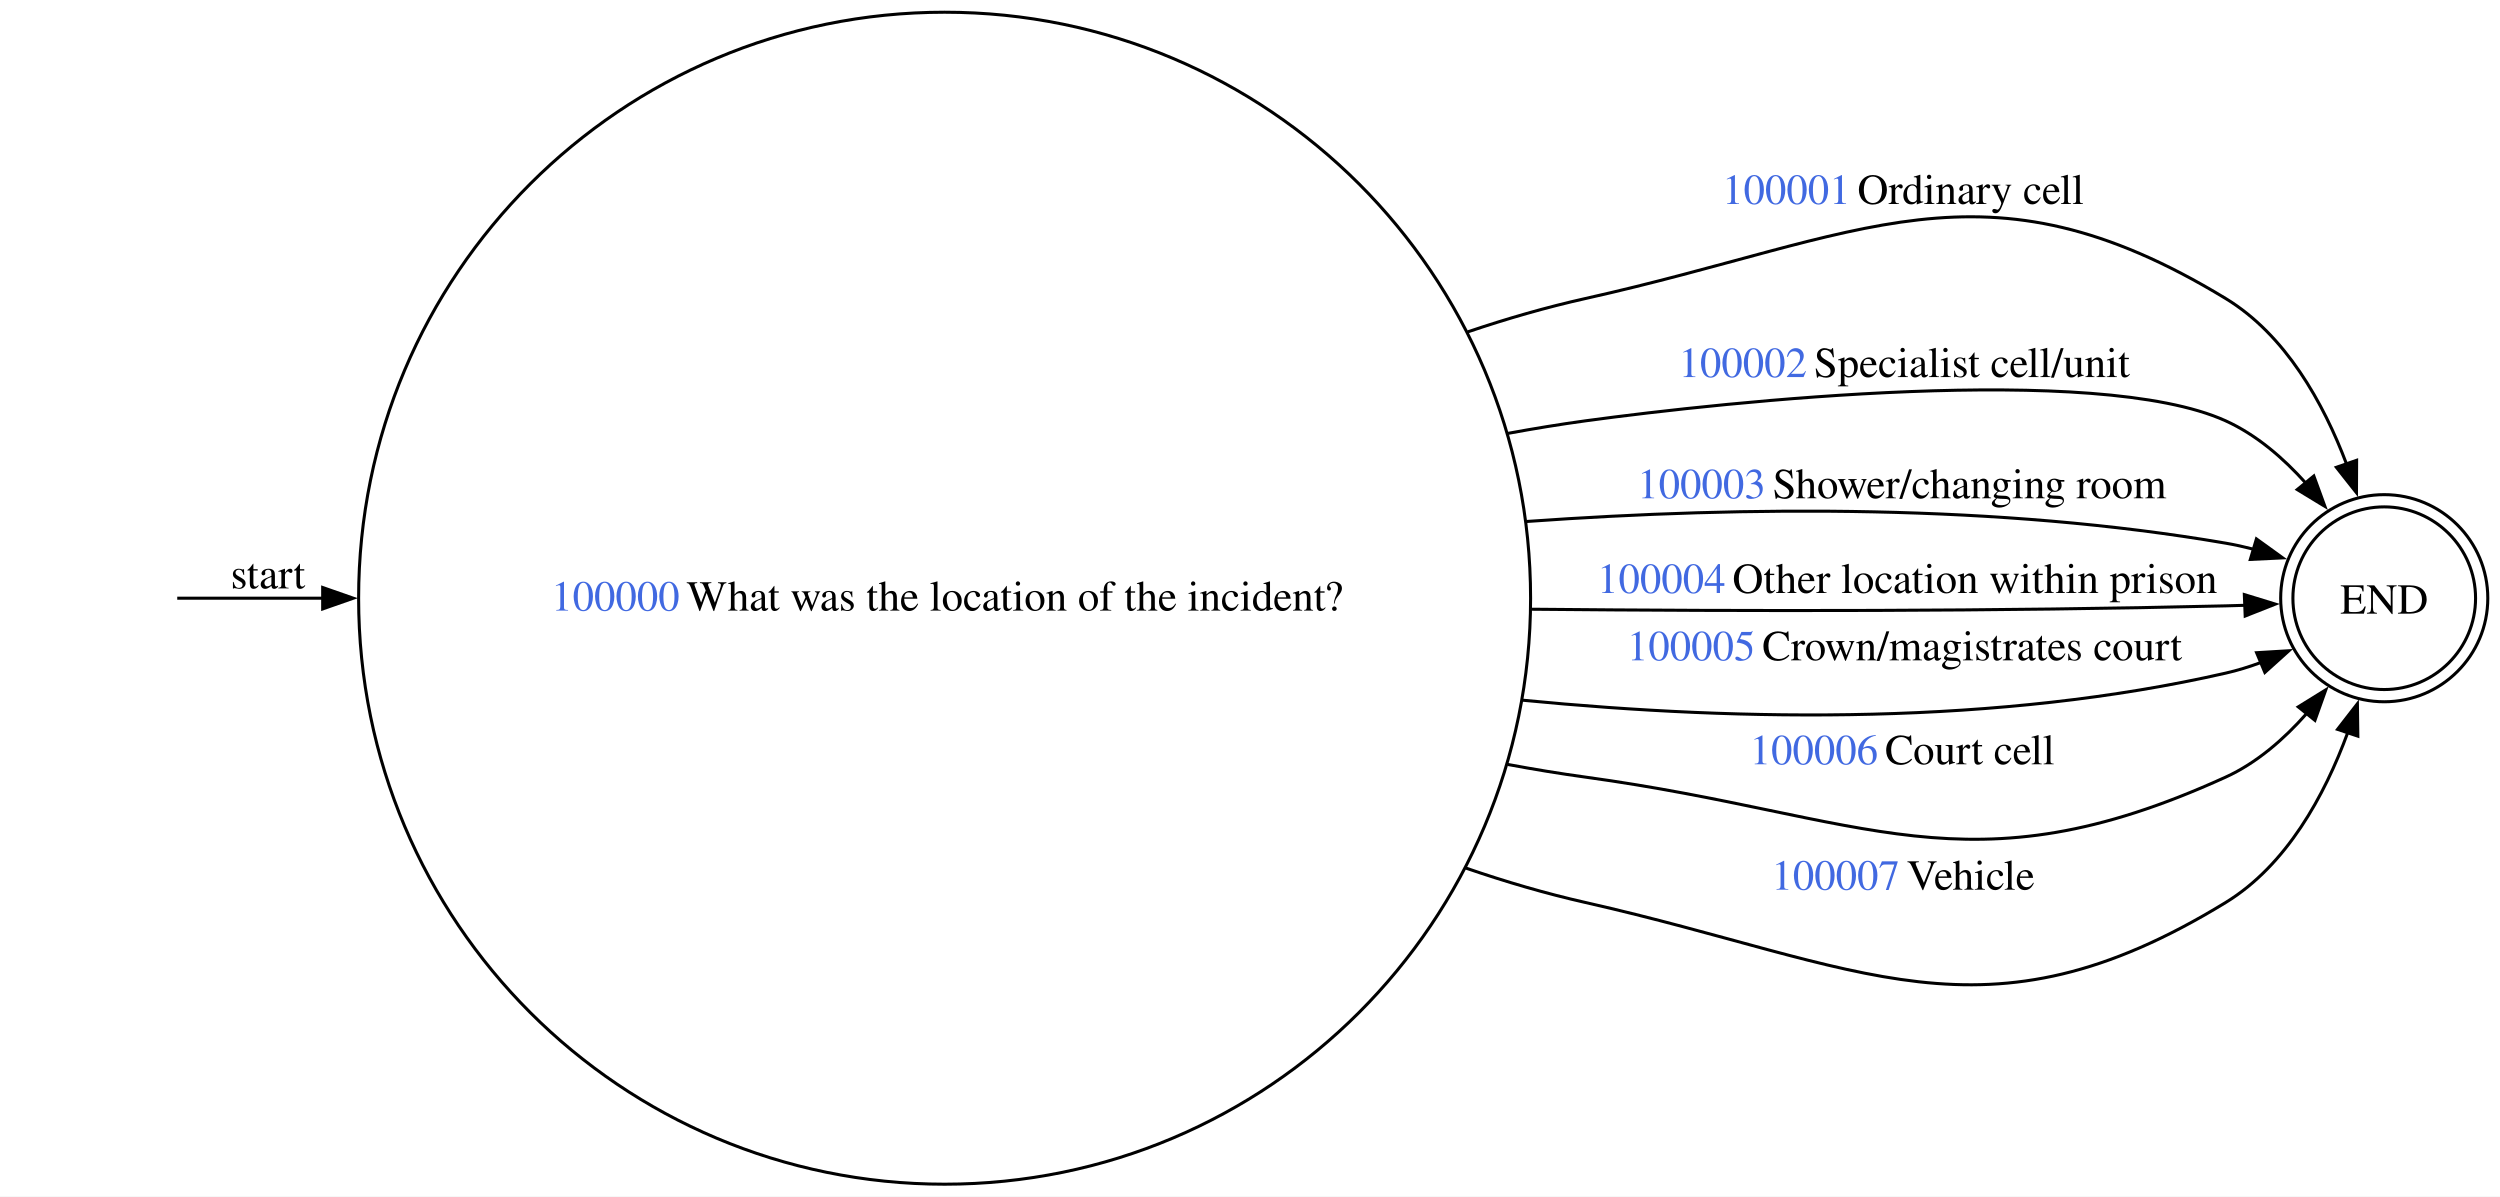
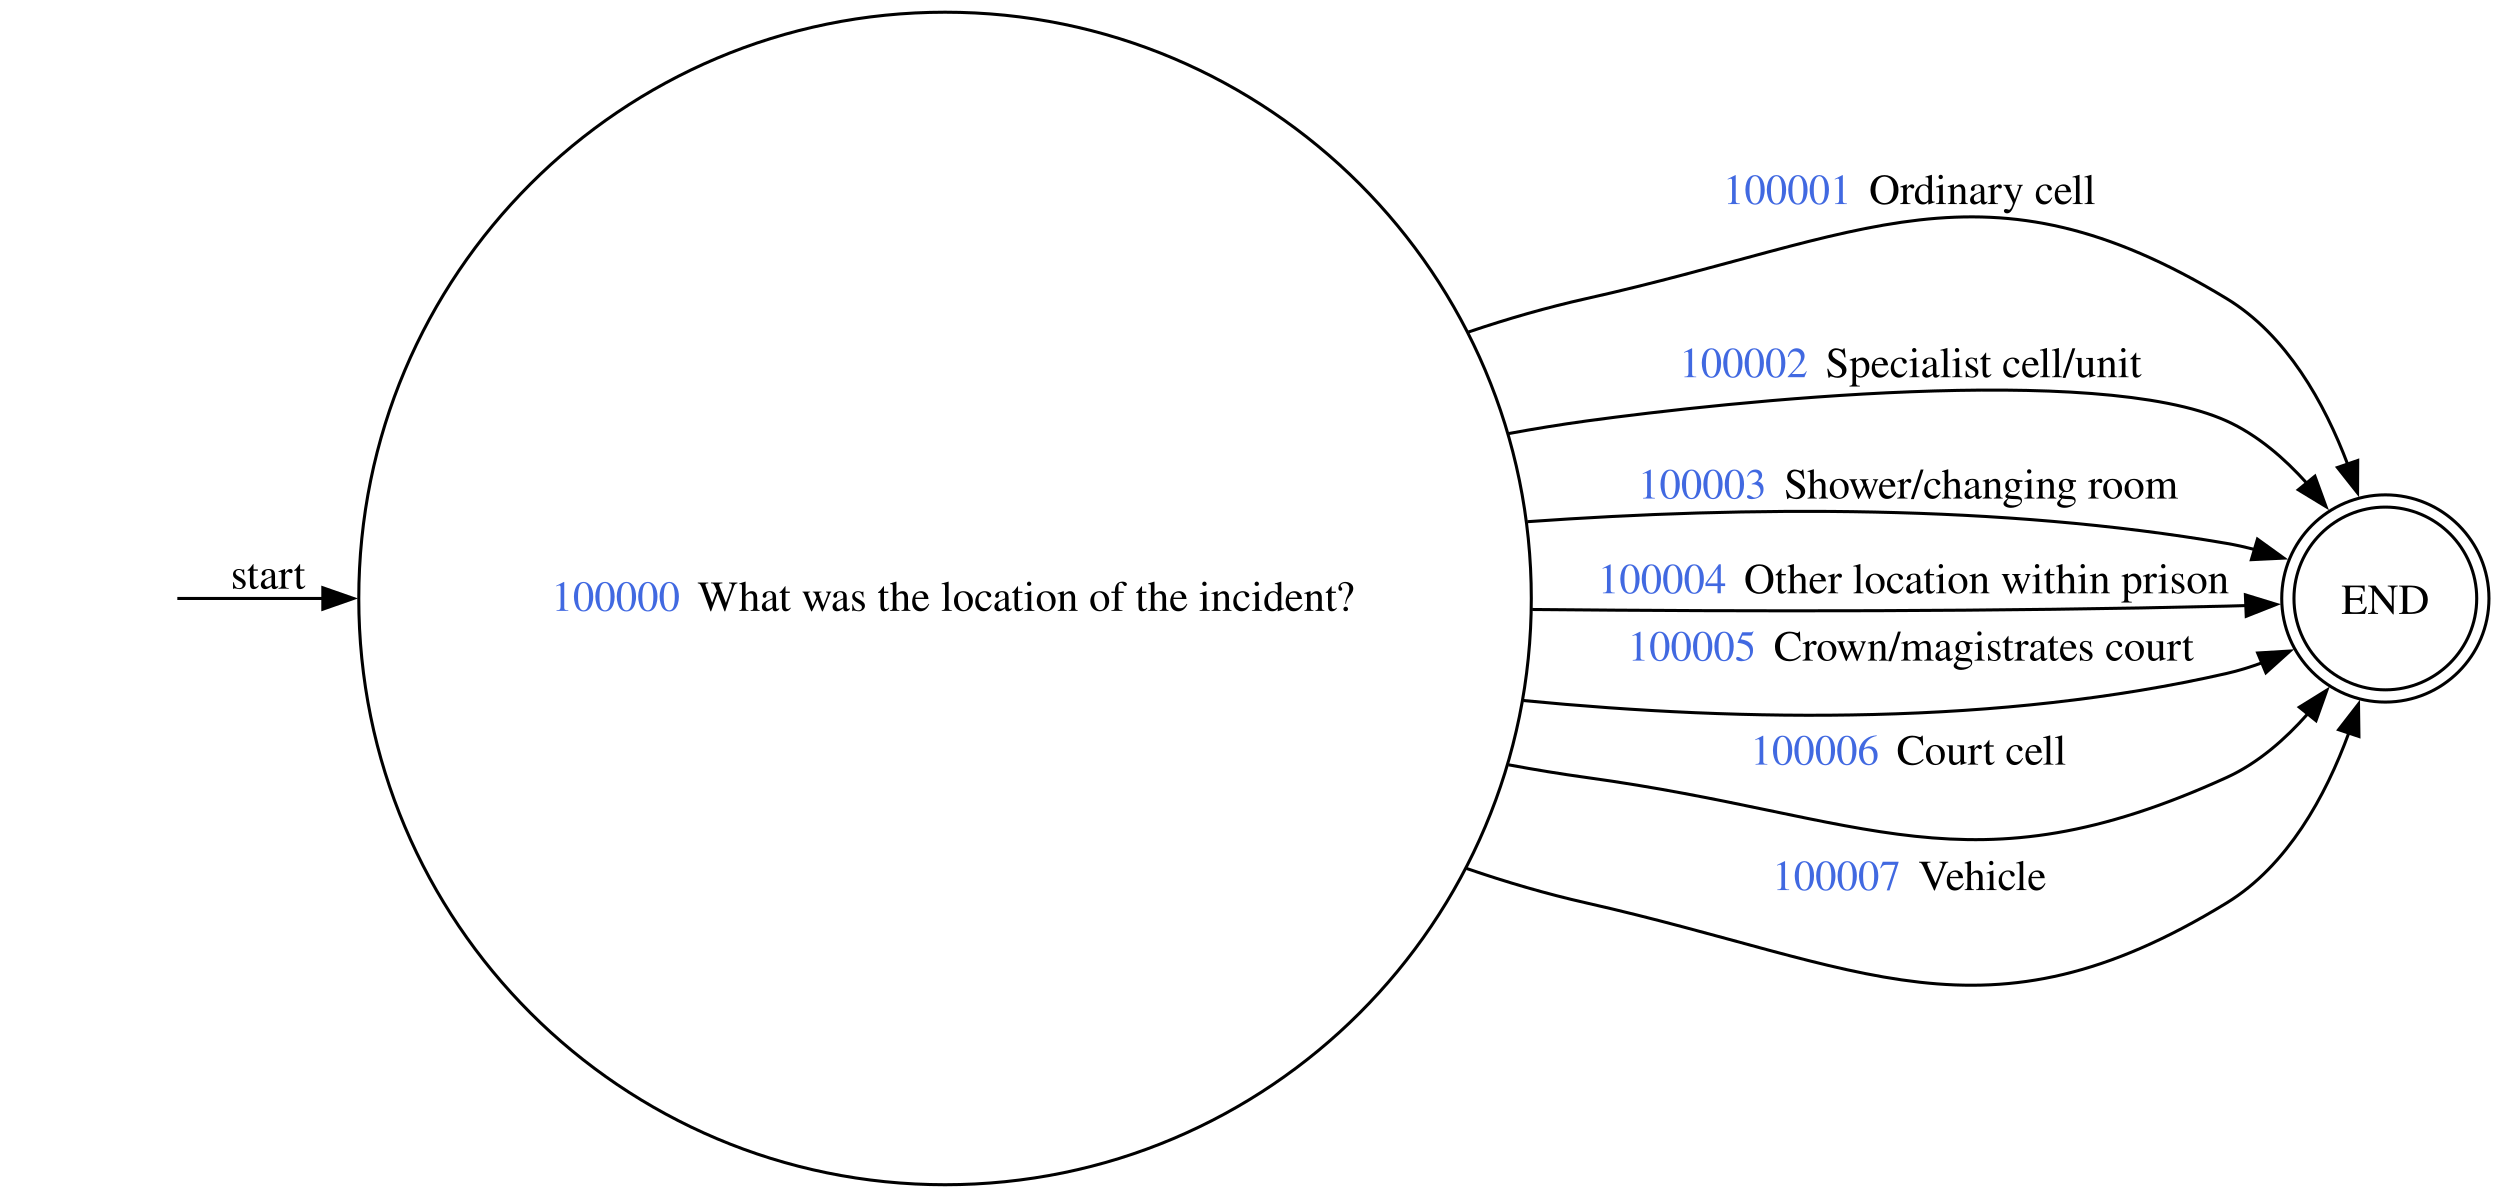
- <svg xmlns="http://www.w3.org/2000/svg" width="817pt" height="391pt" viewBox="0.00 0.00 817.38 391.17">
+ <svg xmlns="http://www.w3.org/2000/svg" width="817pt" height="391pt" viewBox="0.00 0.00 817.00 391.00">
  <g id="graph0" class="graph" transform="scale(1 1) rotate(0) translate(4 387.17)">
    <polygon fill="white" stroke="none" points="-4,4 -4,-387.17 813.38,-387.17 813.38,4 -4,4" />
    <g id="node1" class="node">
</g>
    <g id="node2" class="node">
      <ellipse fill="none" stroke="black" cx="304.84" cy="-191.59" rx="191.59" ry="191.59" />
-       <text text-anchor="start" x="172.46" y="-187.54" font-family="Times,serif" font-size="14.00"> </text>
-       <text text-anchor="start" x="176.21" y="-187.54" font-family="Times,serif" font-size="14.00" fill="royalblue">100000 </text>
-       <text text-anchor="start" x="220.46" y="-187.54" font-family="Times,serif" font-size="14.00"> What was the location of the incident? </text>
+       <text xml:space="preserve" text-anchor="start" x="172.46" y="-187.54" font-family="Times,serif" font-size="14.00"> </text>
+       <text xml:space="preserve" text-anchor="start" x="176.21" y="-187.54" font-family="Times,serif" font-size="14.00" fill="royalblue">100000 </text>
+       <text xml:space="preserve" text-anchor="start" x="220.46" y="-187.54" font-family="Times,serif" font-size="14.00"> What was the location of the incident? </text>
    </g>
    <g id="edge1" class="edge">
      <path fill="none" stroke="black" d="M53.95,-191.59C66.62,-191.59 83.11,-191.59 101.59,-191.59" />
      <polygon fill="black" stroke="black" points="101.5,-195.09 111.5,-191.59 101.5,-188.09 101.5,-195.09" />
-       <text text-anchor="middle" x="83.62" y="-194.79" font-family="Times,serif" font-size="14.00">start</text>
+       <text xml:space="preserve" text-anchor="middle" x="83.62" y="-194.79" font-family="Times,serif" font-size="14.00">start</text>
    </g>
    <g id="node3" class="node">
      <ellipse fill="none" stroke="black" cx="775.53" cy="-191.59" rx="29.86" ry="29.86" />
      <ellipse fill="none" stroke="black" cx="775.53" cy="-191.59" rx="33.86" ry="33.86" />
-       <text text-anchor="middle" x="775.53" y="-186.54" font-family="Times,serif" font-size="14.00">END</text>
+       <text xml:space="preserve" text-anchor="middle" x="775.53" y="-186.54" font-family="Times,serif" font-size="14.00">END</text>
    </g>
    <g id="edge2" class="edge">
      <path fill="none" stroke="black" d="M475.88,-278.67C488.7,-283 501.63,-286.73 514.42,-289.59 605.19,-309.85 644.2,-337.88 723.67,-289.59 743.25,-277.69 755.63,-255.54 763.27,-235.3" />
      <polygon fill="black" stroke="black" points="766.5,-236.68 766.45,-226.08 759.88,-234.39 766.5,-236.68" />
-       <text text-anchor="start" x="555.3" y="-320.49" font-family="Times,serif" font-size="14.00"> </text>
-       <text text-anchor="start" x="559.05" y="-320.49" font-family="Times,serif" font-size="14.00" fill="royalblue">100001 </text>
-       <text text-anchor="start" x="603.3" y="-320.49" font-family="Times,serif" font-size="14.00"> Ordinary cell </text>
+       <text xml:space="preserve" text-anchor="start" x="555.3" y="-320.49" font-family="Times,serif" font-size="14.00"> </text>
+       <text xml:space="preserve" text-anchor="start" x="559.05" y="-320.49" font-family="Times,serif" font-size="14.00" fill="royalblue">100001 </text>
+       <text xml:space="preserve" text-anchor="start" x="603.3" y="-320.49" font-family="Times,serif" font-size="14.00"> Ordinary cell </text>
    </g>
    <g id="edge3" class="edge">
      <path fill="none" stroke="black" d="M488.96,-245.47C497.53,-247.05 506.04,-248.44 514.42,-249.59 560.5,-255.87 681.32,-268.78 723.67,-249.59 733.72,-245.03 742.57,-237.4 749.95,-229.15" />
      <polygon fill="black" stroke="black" points="752.51,-231.55 756.14,-221.6 747.09,-227.11 752.51,-231.55" />
-       <text text-anchor="start" x="541.05" y="-263.89" font-family="Times,serif" font-size="14.00"> </text>
-       <text text-anchor="start" x="544.8" y="-263.89" font-family="Times,serif" font-size="14.00" fill="royalblue">100002 </text>
-       <text text-anchor="start" x="589.05" y="-263.89" font-family="Times,serif" font-size="14.00"> Specialist cell/unit </text>
+       <text xml:space="preserve" text-anchor="start" x="541.05" y="-263.89" font-family="Times,serif" font-size="14.00"> </text>
+       <text xml:space="preserve" text-anchor="start" x="544.8" y="-263.89" font-family="Times,serif" font-size="14.00" fill="royalblue">100002 </text>
+       <text xml:space="preserve" text-anchor="start" x="589.05" y="-263.89" font-family="Times,serif" font-size="14.00"> Specialist cell/unit </text>
    </g>
    <g id="edge4" class="edge">
      <path fill="none" stroke="black" d="M495.16,-216.68C567.13,-221.8 649.61,-222.31 723.67,-209.59 726.69,-209.07 729.76,-208.39 732.82,-207.6" />
      <polygon fill="black" stroke="black" points="733.74,-210.98 742.33,-204.78 731.75,-204.27 733.74,-210.98" />
-       <text text-anchor="start" x="527.55" y="-224.26" font-family="Times,serif" font-size="14.00"> </text>
-       <text text-anchor="start" x="531.3" y="-224.26" font-family="Times,serif" font-size="14.00" fill="royalblue">100003 </text>
-       <text text-anchor="start" x="575.55" y="-224.26" font-family="Times,serif" font-size="14.00"> Shower/changing room </text>
+       <text xml:space="preserve" text-anchor="start" x="527.55" y="-224.26" font-family="Times,serif" font-size="14.00"> </text>
+       <text xml:space="preserve" text-anchor="start" x="531.3" y="-224.26" font-family="Times,serif" font-size="14.00" fill="royalblue">100003 </text>
+       <text xml:space="preserve" text-anchor="start" x="575.55" y="-224.26" font-family="Times,serif" font-size="14.00"> Shower/changing room </text>
    </g>
    <g id="edge5" class="edge">
      <path fill="none" stroke="black" d="M496.71,-187.99C567.95,-187.3 649.52,-187.27 723.67,-189.09 725.74,-189.14 727.85,-189.2 729.98,-189.27" />
      <polygon fill="black" stroke="black" points="729.79,-192.77 739.92,-189.66 730.07,-185.77 729.79,-192.77" />
-       <text text-anchor="start" x="514.42" y="-193.29" font-family="Times,serif" font-size="14.00"> </text>
-       <text text-anchor="start" x="518.17" y="-193.29" font-family="Times,serif" font-size="14.00" fill="royalblue">100004 </text>
-       <text text-anchor="start" x="562.42" y="-193.29" font-family="Times,serif" font-size="14.00"> Other location within prison </text>
+       <text xml:space="preserve" text-anchor="start" x="514.42" y="-193.29" font-family="Times,serif" font-size="14.00"> </text>
+       <text xml:space="preserve" text-anchor="start" x="518.17" y="-193.29" font-family="Times,serif" font-size="14.00" fill="royalblue">100004 </text>
+       <text xml:space="preserve" text-anchor="start" x="562.42" y="-193.29" font-family="Times,serif" font-size="14.00"> Other location within prison </text>
    </g>
    <g id="edge6" class="edge">
      <path fill="none" stroke="black" d="M493.86,-158.24C566.43,-151.16 649.64,-150.18 723.67,-167.09 727.52,-167.96 731.41,-169.17 735.24,-170.58" />
      <polygon fill="black" stroke="black" points="733.8,-173.77 744.37,-174.41 736.5,-167.32 733.8,-173.77" />
-       <text text-anchor="start" x="524.17" y="-171.29" font-family="Times,serif" font-size="14.00"> </text>
-       <text text-anchor="start" x="527.92" y="-171.29" font-family="Times,serif" font-size="14.00" fill="royalblue">100005 </text>
-       <text text-anchor="start" x="572.17" y="-171.29" font-family="Times,serif" font-size="14.00"> Crown/magistrates court </text>
+       <text xml:space="preserve" text-anchor="start" x="524.17" y="-171.29" font-family="Times,serif" font-size="14.00"> </text>
+       <text xml:space="preserve" text-anchor="start" x="527.92" y="-171.29" font-family="Times,serif" font-size="14.00" fill="royalblue">100005 </text>
+       <text xml:space="preserve" text-anchor="start" x="572.17" y="-171.29" font-family="Times,serif" font-size="14.00"> Crown/magistrates court </text>
    </g>
    <g id="edge7" class="edge">
      <path fill="none" stroke="black" d="M488.95,-137.24C497.52,-135.64 506.04,-134.24 514.42,-133.09 606.56,-120.41 639.05,-94.52 723.67,-133.09 733.85,-137.73 742.78,-145.52 750.2,-153.93" />
      <polygon fill="black" stroke="black" points="747.42,-156.06 756.43,-161.64 752.87,-151.66 747.42,-156.06" />
-       <text text-anchor="start" x="564.3" y="-137.29" font-family="Times,serif" font-size="14.00"> </text>
-       <text text-anchor="start" x="568.05" y="-137.29" font-family="Times,serif" font-size="14.00" fill="royalblue">100006 </text>
-       <text text-anchor="start" x="612.3" y="-137.29" font-family="Times,serif" font-size="14.00"> Court cell </text>
+       <text xml:space="preserve" text-anchor="start" x="564.3" y="-137.29" font-family="Times,serif" font-size="14.00"> </text>
+       <text xml:space="preserve" text-anchor="start" x="568.05" y="-137.29" font-family="Times,serif" font-size="14.00" fill="royalblue">100006 </text>
+       <text xml:space="preserve" text-anchor="start" x="612.3" y="-137.29" font-family="Times,serif" font-size="14.00"> Court cell </text>
    </g>
    <g id="edge8" class="edge">
      <path fill="none" stroke="black" d="M475.23,-103.37C488.26,-98.89 501.41,-95.03 514.42,-92.09 605.13,-71.56 644.35,-43.54 723.67,-92.09 743.59,-104.28 756.02,-127 763.6,-147.66" />
      <polygon fill="black" stroke="black" points="760.26,-148.71 766.76,-157.09 766.9,-146.49 760.26,-148.71" />
-       <text text-anchor="start" x="571.42" y="-96.29" font-family="Times,serif" font-size="14.00"> </text>
-       <text text-anchor="start" x="575.17" y="-96.29" font-family="Times,serif" font-size="14.00" fill="royalblue">100007 </text>
-       <text text-anchor="start" x="619.42" y="-96.29" font-family="Times,serif" font-size="14.00"> Vehicle </text>
+       <text xml:space="preserve" text-anchor="start" x="571.42" y="-96.29" font-family="Times,serif" font-size="14.00"> </text>
+       <text xml:space="preserve" text-anchor="start" x="575.17" y="-96.29" font-family="Times,serif" font-size="14.00" fill="royalblue">100007 </text>
+       <text xml:space="preserve" text-anchor="start" x="619.42" y="-96.29" font-family="Times,serif" font-size="14.00"> Vehicle </text>
    </g>
  </g>
</svg>
